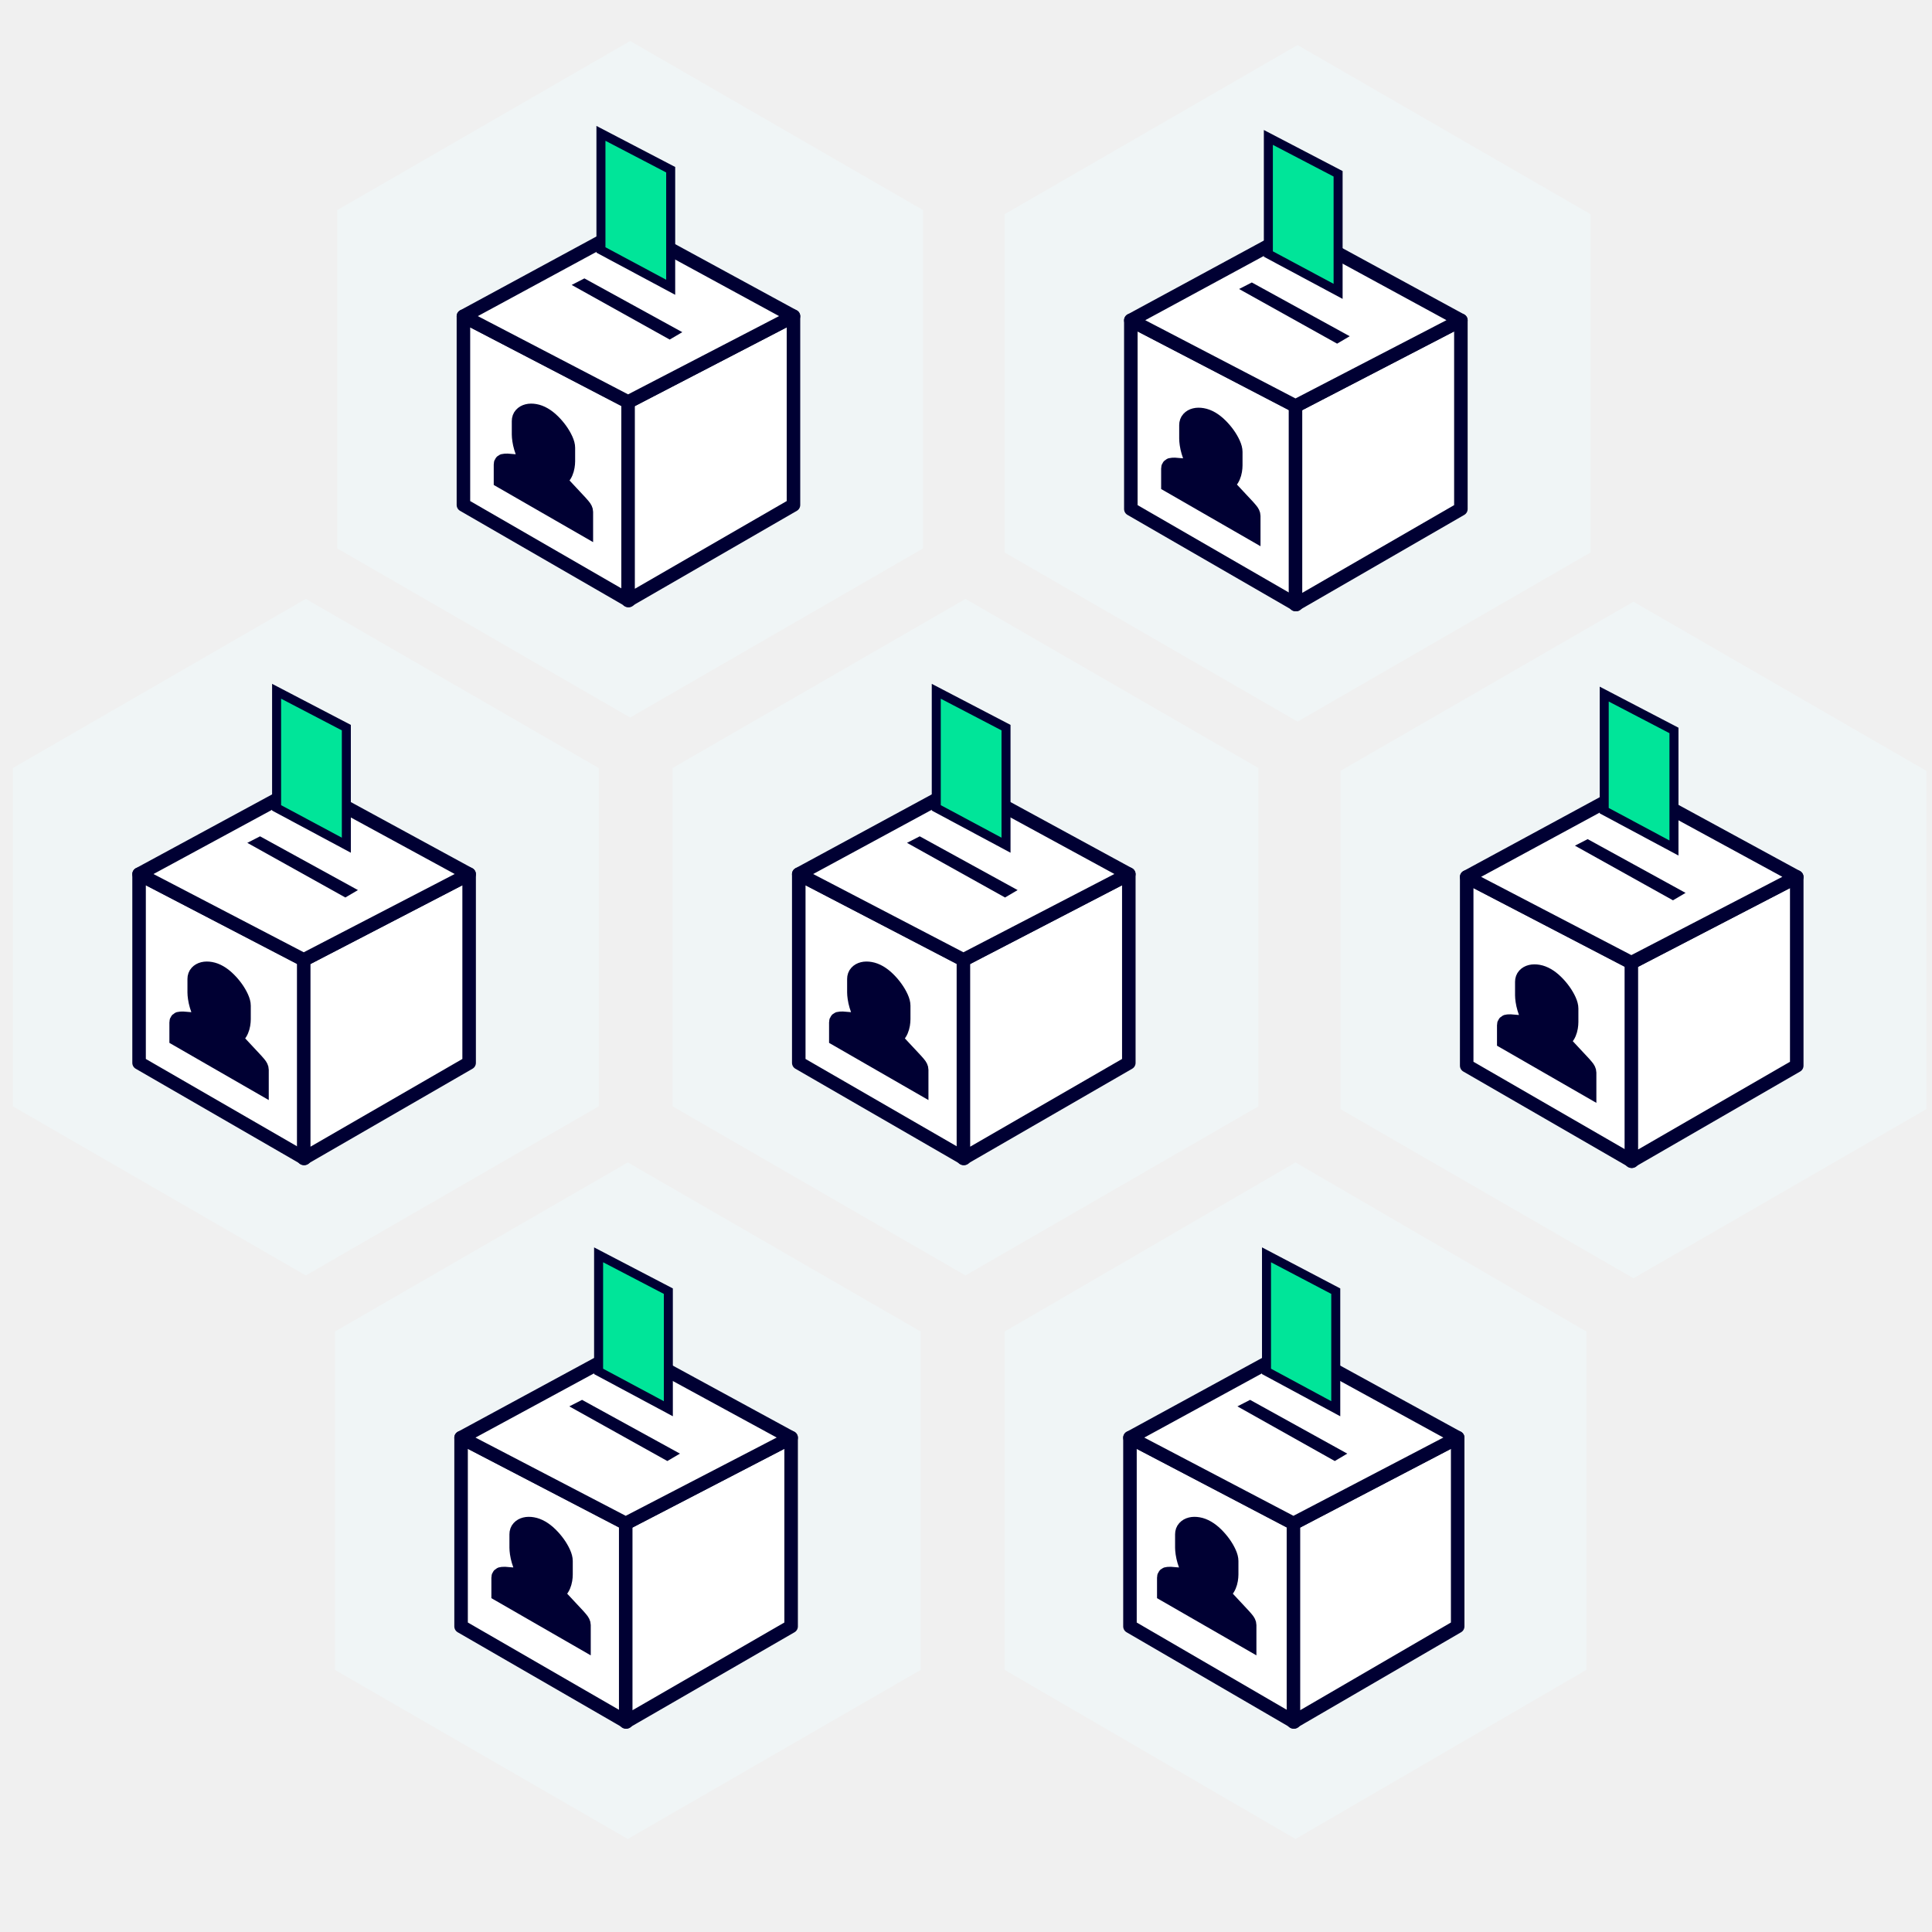
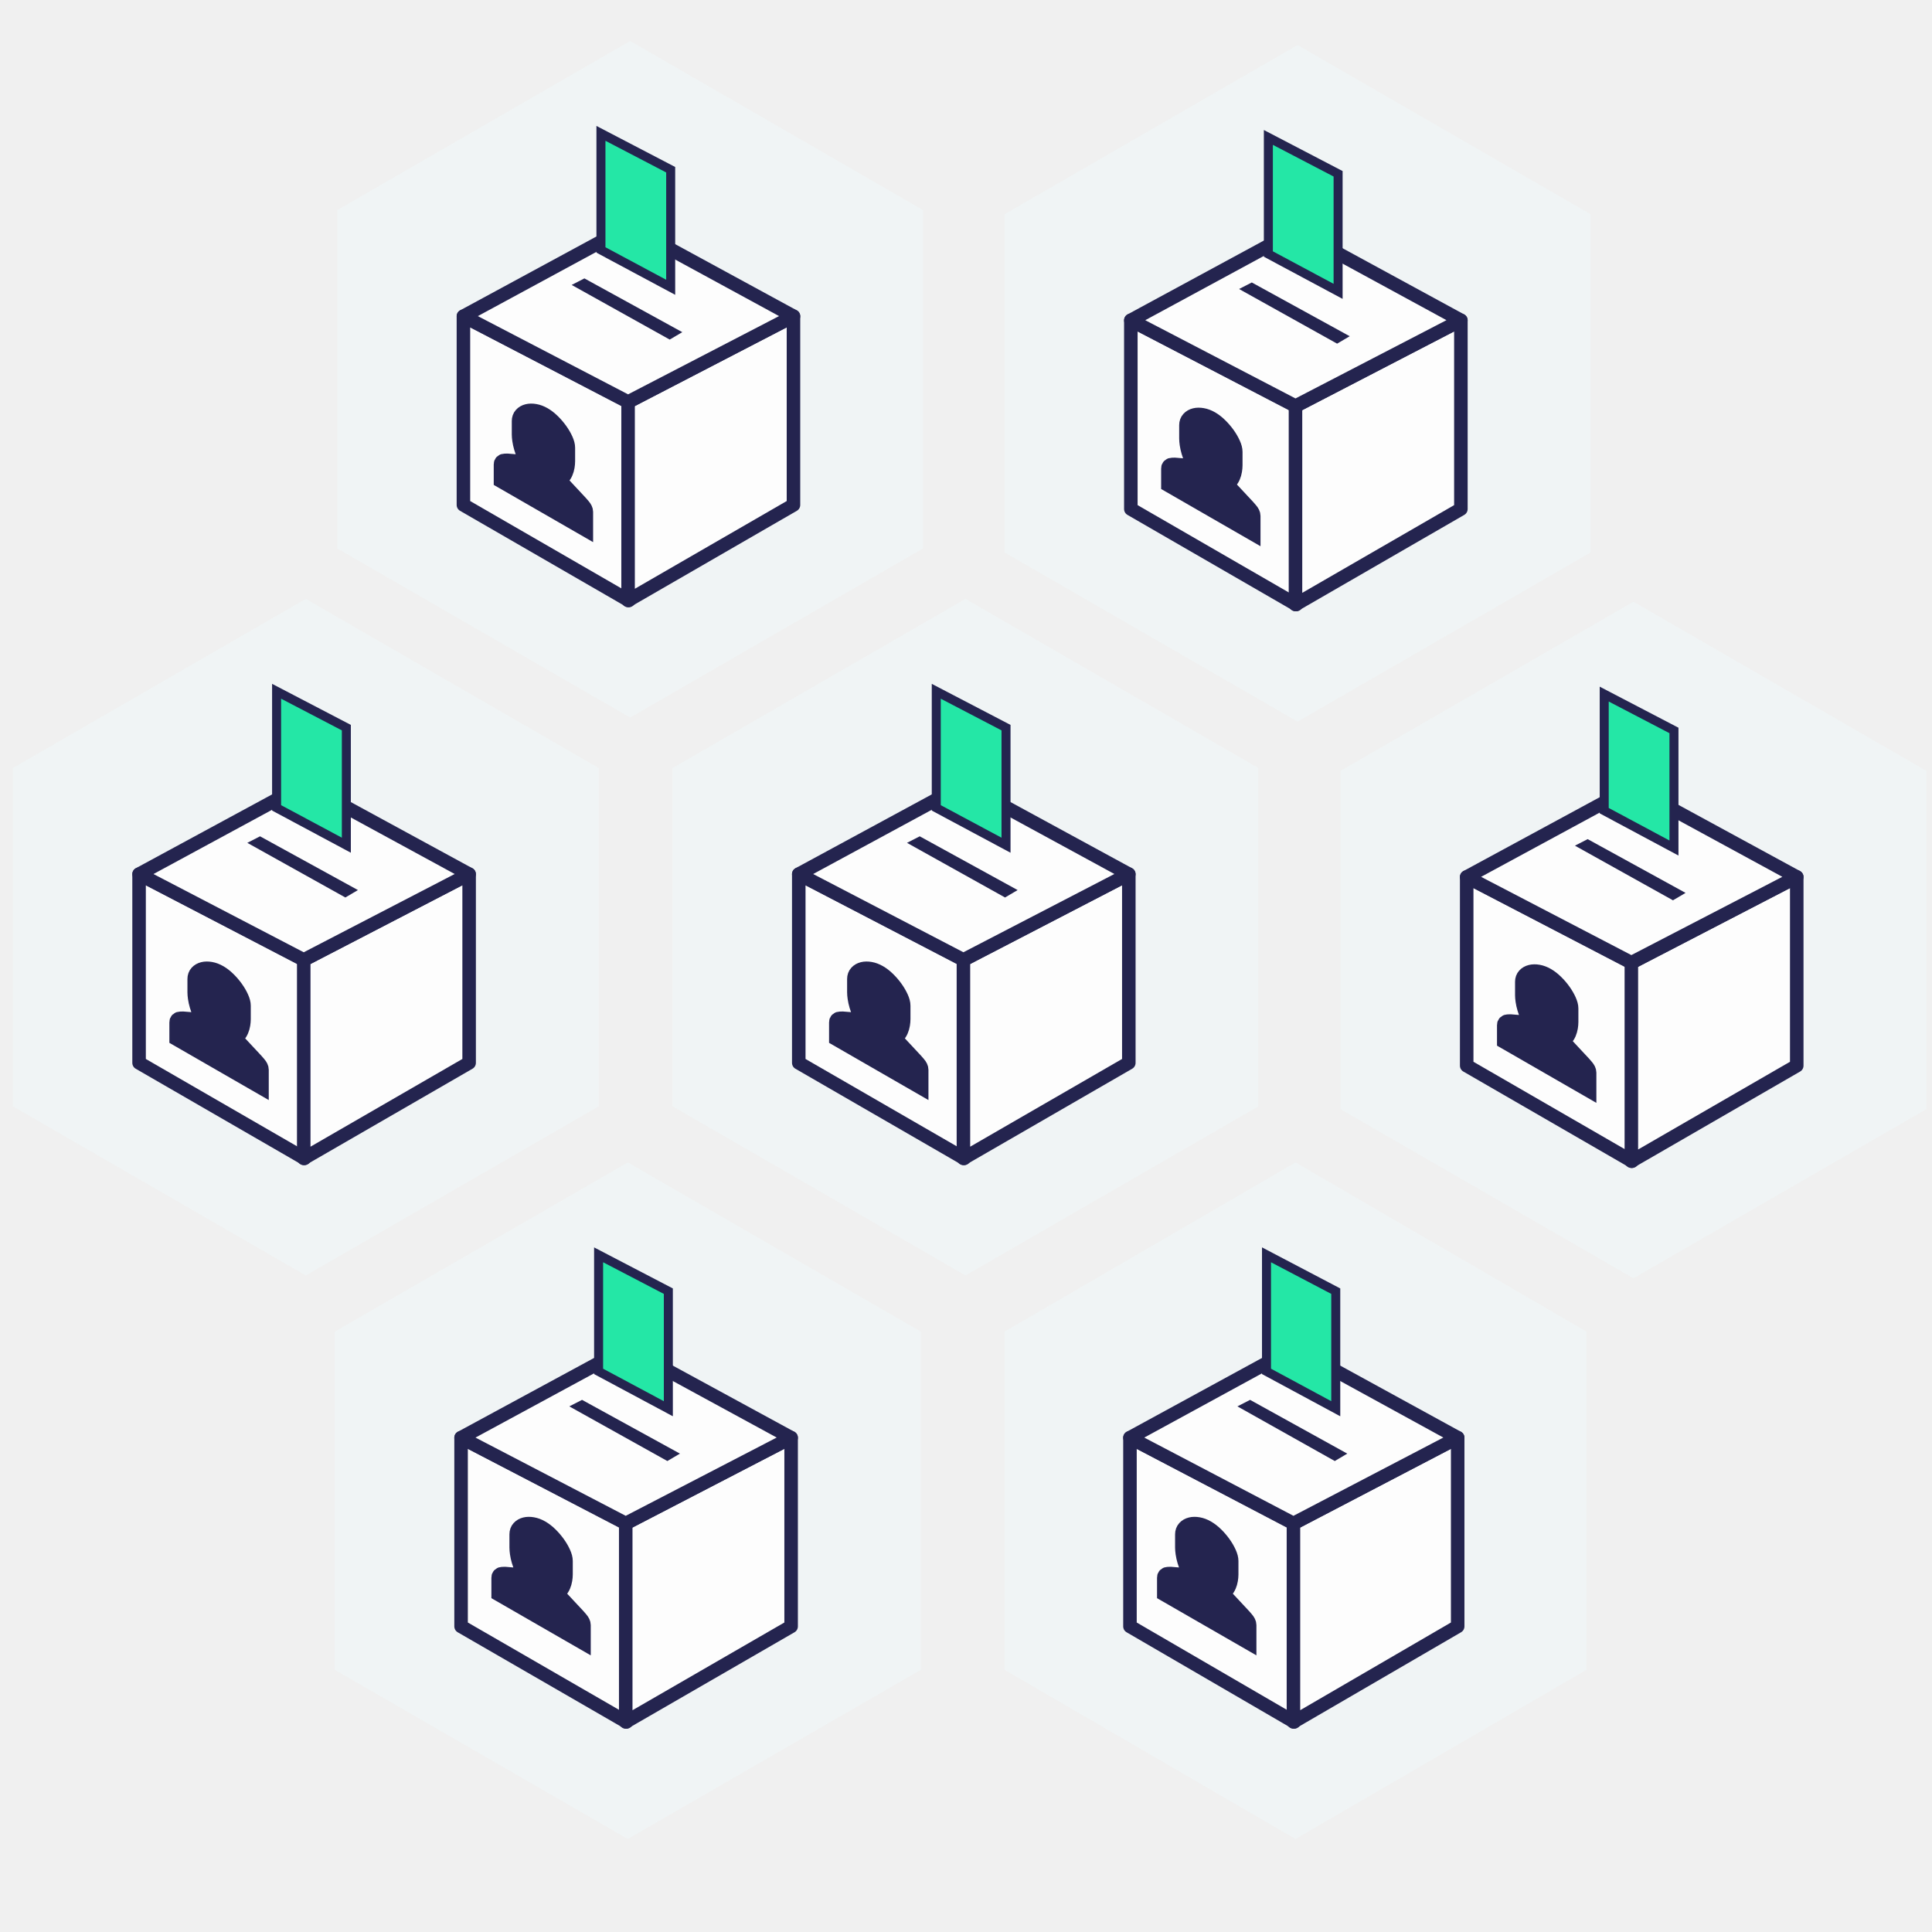
- <svg xmlns="http://www.w3.org/2000/svg" width="150" height="150" viewBox="0 0 150 150" fill="none">
-   <mask id="mask0_555_768" style="mask-type:alpha" maskUnits="userSpaceOnUse" x="0" y="0" width="150" height="150">
-     <rect width="150" height="150" fill="#D9D9D9" />
+ <svg xmlns="http://www.w3.org/2000/svg" fill="none" height="150" viewBox="0 0 150 150" width="150">
+   <mask id="a" height="150" maskUnits="userSpaceOnUse" width="150" x="0" y="0">
+     <path d="m0 0h150v150h-150z" fill="#d9d9d9" />
  </mask>
-   <g mask="url(#mask0_555_768)">
-     <path d="M100.743 3.5L123.487 16.631V42.893L100.743 56.024L78 42.893V16.631L100.743 3.5Z" fill="#F0F5F6" />
-     <path fill-rule="evenodd" clip-rule="evenodd" d="M87.798 24.869V39.521L100.639 46.938V31.526L87.798 24.869Z" fill="white" stroke="#000033" stroke-width="1.05" stroke-linejoin="round" />
-     <path fill-rule="evenodd" clip-rule="evenodd" d="M113.423 24.869V39.521L100.581 46.938V31.526L113.423 24.869Z" fill="white" stroke="#000033" stroke-width="1.05" stroke-linejoin="round" />
-     <path fill-rule="evenodd" clip-rule="evenodd" d="M113.422 24.869L100.581 31.526L87.798 24.869L100.639 17.912L113.422 24.869Z" fill="white" stroke="#000033" stroke-width="1.05" stroke-linejoin="round" />
-     <path fill-rule="evenodd" clip-rule="evenodd" d="M96.201 22.438L103.813 26.681L104.791 26.105L97.191 21.931L96.201 22.438Z" fill="#000033" />
-     <path fill-rule="evenodd" clip-rule="evenodd" d="M98.475 10.67V19.722L103.89 22.621V13.493L98.475 10.67Z" fill="#00E599" stroke="#000033" stroke-width="0.7" />
-     <path d="M48.926 3.184L71.669 16.314V42.576L48.926 55.707L26.183 42.576V16.314L48.926 3.184Z" fill="#F0F5F6" />
-     <path fill-rule="evenodd" clip-rule="evenodd" d="M35.98 24.552V39.205L48.822 46.621V31.21L35.98 24.552Z" fill="white" stroke="#000033" stroke-width="1.05" stroke-linejoin="round" />
-     <path fill-rule="evenodd" clip-rule="evenodd" d="M61.605 24.552V39.205L48.764 46.621V31.21L61.605 24.552Z" fill="white" stroke="#000033" stroke-width="1.05" stroke-linejoin="round" />
-     <path fill-rule="evenodd" clip-rule="evenodd" d="M61.605 24.552L48.764 31.21L35.98 24.552L48.822 17.595L61.605 24.552Z" fill="white" stroke="#000033" stroke-width="1.05" stroke-linejoin="round" />
-     <path fill-rule="evenodd" clip-rule="evenodd" d="M44.384 22.122L51.996 26.364L52.973 25.789L45.373 21.615L44.384 22.122Z" fill="#000033" />
-     <path fill-rule="evenodd" clip-rule="evenodd" d="M46.657 10.354V19.406L52.072 22.304V13.177L46.657 10.354Z" fill="#00E599" stroke="#000033" stroke-width="0.7" />
-     <path d="M126.82 46.719L149.563 59.85V86.112L126.82 99.242L104.076 86.112V59.85L126.82 46.719Z" fill="#F0F5F6" />
-     <path fill-rule="evenodd" clip-rule="evenodd" d="M113.874 68.087V82.739L126.715 90.156V74.744L113.874 68.087Z" fill="white" stroke="#000033" stroke-width="1.05" stroke-linejoin="round" />
-     <path fill-rule="evenodd" clip-rule="evenodd" d="M139.499 68.087V82.739L126.658 90.156V74.744L139.499 68.087Z" fill="white" stroke="#000033" stroke-width="1.05" stroke-linejoin="round" />
-     <path fill-rule="evenodd" clip-rule="evenodd" d="M139.499 68.087L126.657 74.745L113.874 68.087L126.715 61.13L139.499 68.087Z" fill="white" stroke="#000033" stroke-width="1.05" stroke-linejoin="round" />
-     <path fill-rule="evenodd" clip-rule="evenodd" d="M122.277 65.657L129.89 69.9L130.867 69.324L123.267 65.15L122.277 65.657Z" fill="#000033" />
-     <path fill-rule="evenodd" clip-rule="evenodd" d="M124.551 53.889V62.94L129.966 65.839V56.711L124.551 53.889Z" fill="#00E599" stroke="#000033" stroke-width="0.7" />
-     <path d="M74.961 46.5L97.705 59.631V85.893L74.961 99.024L52.218 85.893V59.631L74.961 46.5Z" fill="#F0F5F6" />
-     <path fill-rule="evenodd" clip-rule="evenodd" d="M62.016 67.869V82.521L74.857 89.938V74.526L62.016 67.869Z" fill="white" stroke="#000033" stroke-width="1.05" stroke-linejoin="round" />
-     <path fill-rule="evenodd" clip-rule="evenodd" d="M87.641 67.869V82.521L74.799 89.938V74.526L87.641 67.869Z" fill="white" stroke="#000033" stroke-width="1.05" stroke-linejoin="round" />
-     <path fill-rule="evenodd" clip-rule="evenodd" d="M87.64 67.868L74.799 74.526L62.016 67.868L74.857 60.911L87.64 67.868Z" fill="white" stroke="#000033" stroke-width="1.05" stroke-linejoin="round" />
-     <path fill-rule="evenodd" clip-rule="evenodd" d="M70.419 65.438L78.031 69.681L79.008 69.106L71.408 64.932L70.419 65.438Z" fill="#000033" />
-     <path fill-rule="evenodd" clip-rule="evenodd" d="M72.692 53.671V62.722L78.107 65.621V56.493L72.692 53.671Z" fill="#00E599" stroke="#000033" stroke-width="0.7" />
-     <path d="M100.584 90.253L123.167 103.384V129.646L100.584 142.777L78 129.646V103.384L100.584 90.253Z" fill="#F0F5F6" />
-     <path fill-rule="evenodd" clip-rule="evenodd" d="M87.73 111.622V126.274L100.481 133.691V118.279L87.73 111.622Z" fill="white" stroke="#000033" stroke-width="1.05" stroke-linejoin="round" />
-     <path fill-rule="evenodd" clip-rule="evenodd" d="M113.174 111.622V126.274L100.423 133.691V118.279L113.174 111.622Z" fill="white" stroke="#000033" stroke-width="1.05" stroke-linejoin="round" />
-     <path fill-rule="evenodd" clip-rule="evenodd" d="M113.174 111.622L100.423 118.28L87.73 111.622L100.481 104.665L113.174 111.622Z" fill="white" stroke="#000033" stroke-width="1.05" stroke-linejoin="round" />
-     <path fill-rule="evenodd" clip-rule="evenodd" d="M96.073 109.191L103.632 113.434L104.602 112.859L97.056 108.685L96.073 109.191Z" fill="#000033" />
-     <path fill-rule="evenodd" clip-rule="evenodd" d="M98.331 97.424V106.475L103.708 109.374V100.246L98.331 97.424Z" fill="#00E599" stroke="#000033" stroke-width="0.7" />
-     <path d="M48.743 90.253L71.487 103.384V129.646L48.743 142.777L26 129.646V103.384L48.743 90.253Z" fill="#F0F5F6" />
-     <path fill-rule="evenodd" clip-rule="evenodd" d="M35.798 111.622V126.274L48.639 133.691V118.279L35.798 111.622Z" fill="white" stroke="#000033" stroke-width="1.05" stroke-linejoin="round" />
-     <path fill-rule="evenodd" clip-rule="evenodd" d="M61.423 111.622V126.274L48.581 133.691V118.279L61.423 111.622Z" fill="white" stroke="#000033" stroke-width="1.05" stroke-linejoin="round" />
-     <path fill-rule="evenodd" clip-rule="evenodd" d="M61.422 111.622L48.581 118.279L35.798 111.622L48.639 104.665L61.422 111.622Z" fill="white" stroke="#000033" stroke-width="1.05" stroke-linejoin="round" />
-     <path fill-rule="evenodd" clip-rule="evenodd" d="M44.201 109.191L51.813 113.434L52.791 112.859L45.191 108.685L44.201 109.191Z" fill="#000033" />
-     <path fill-rule="evenodd" clip-rule="evenodd" d="M46.475 97.424V106.475L51.89 109.374V100.246L46.475 97.424Z" fill="#00E599" stroke="#000033" stroke-width="0.7" />
-     <path d="M23.743 46.5L46.487 59.631V85.893L23.743 99.024L1 85.893V59.631L23.743 46.5Z" fill="#F0F5F6" />
-     <path fill-rule="evenodd" clip-rule="evenodd" d="M10.798 67.869V82.521L23.639 89.938V74.526L10.798 67.869Z" fill="white" stroke="#000033" stroke-width="1.05" stroke-linejoin="round" />
-     <path fill-rule="evenodd" clip-rule="evenodd" d="M36.423 67.869V82.521L23.581 89.938V74.526L36.423 67.869Z" fill="white" stroke="#000033" stroke-width="1.05" stroke-linejoin="round" />
-     <path fill-rule="evenodd" clip-rule="evenodd" d="M36.422 67.869L23.581 74.526L10.798 67.869L23.639 60.912L36.422 67.869Z" fill="white" stroke="#000033" stroke-width="1.05" stroke-linejoin="round" />
-     <path fill-rule="evenodd" clip-rule="evenodd" d="M19.201 65.438L26.813 69.681L27.791 69.106L20.191 64.932L19.201 65.438Z" fill="#000033" />
-     <path fill-rule="evenodd" clip-rule="evenodd" d="M21.475 53.67V62.722L26.89 65.621V56.493L21.475 53.67Z" fill="#00E599" stroke="#000033" stroke-width="0.7" />
-     <path d="M20.21 84.273V83.056C20.21 82.934 20.144 82.797 20.013 82.645C19.881 82.494 19.816 82.418 19.816 82.418L18.07 80.545C18.207 80.511 18.324 80.443 18.42 80.339C18.516 80.236 18.593 80.115 18.651 79.977C18.71 79.838 18.752 79.694 18.777 79.543C18.802 79.392 18.814 79.254 18.814 79.127V78.084C18.814 77.909 18.761 77.705 18.655 77.47C18.548 77.234 18.411 76.999 18.242 76.762C18.073 76.526 17.881 76.302 17.666 76.092C17.451 75.881 17.233 75.712 17.012 75.585C16.791 75.457 16.572 75.375 16.355 75.337C16.138 75.299 15.945 75.301 15.776 75.343C15.607 75.385 15.47 75.463 15.366 75.577C15.262 75.691 15.21 75.835 15.21 76.009V77.053C15.21 77.166 15.222 77.311 15.247 77.489C15.272 77.666 15.315 77.858 15.375 78.065C15.436 78.271 15.514 78.485 15.61 78.706C15.706 78.926 15.825 79.136 15.967 79.335L14.208 79.191C14.208 79.191 14.141 79.192 14.008 79.196C13.874 79.2 13.808 79.258 13.808 79.371V80.588L20.21 84.273Z" fill="#000033" stroke="#000033" stroke-width="1.313" />
-     <path d="M123.285 84.491V83.274C123.285 83.152 123.219 83.015 123.088 82.864C122.956 82.712 122.891 82.636 122.891 82.636L121.145 80.763C121.282 80.73 121.399 80.661 121.495 80.557C121.591 80.454 121.668 80.333 121.727 80.195C121.785 80.057 121.827 79.912 121.852 79.761C121.877 79.61 121.889 79.472 121.889 79.346V78.302C121.889 78.128 121.836 77.923 121.73 77.688C121.623 77.453 121.486 77.217 121.317 76.981C121.148 76.744 120.956 76.52 120.741 76.31C120.526 76.099 120.308 75.93 120.087 75.803C119.866 75.676 119.647 75.593 119.43 75.555C119.213 75.517 119.02 75.519 118.851 75.561C118.682 75.603 118.545 75.681 118.441 75.795C118.337 75.909 118.285 76.053 118.285 76.227V77.271C118.285 77.384 118.297 77.529 118.322 77.707C118.347 77.884 118.39 78.076 118.451 78.283C118.511 78.49 118.589 78.703 118.685 78.924C118.781 79.144 118.9 79.354 119.042 79.553L117.283 79.409C117.283 79.409 117.217 79.411 117.083 79.414C116.95 79.418 116.883 79.476 116.883 79.589V80.807L123.285 84.491Z" fill="#000033" stroke="#000033" stroke-width="1.313" />
-     <path d="M96.891 127.386V126.169C96.891 126.047 96.825 125.91 96.693 125.758C96.562 125.606 96.496 125.531 96.496 125.531L94.75 123.658C94.888 123.624 95.005 123.555 95.101 123.452C95.197 123.348 95.274 123.227 95.332 123.089C95.391 122.951 95.432 122.807 95.457 122.656C95.482 122.505 95.495 122.366 95.495 122.24V121.196C95.495 121.022 95.442 120.818 95.335 120.583C95.229 120.347 95.091 120.111 94.922 119.875C94.753 119.639 94.561 119.415 94.347 119.204C94.132 118.994 93.914 118.825 93.692 118.698C93.471 118.57 93.252 118.488 93.035 118.45C92.818 118.412 92.626 118.414 92.457 118.456C92.287 118.498 92.151 118.576 92.047 118.69C91.942 118.804 91.89 118.948 91.89 119.122V120.165C91.89 120.279 91.903 120.424 91.928 120.601C91.953 120.779 91.996 120.971 92.056 121.178C92.117 121.384 92.195 121.598 92.291 121.818C92.387 122.039 92.505 122.249 92.647 122.448L90.889 122.303C90.889 122.303 90.822 122.305 90.689 122.309C90.555 122.312 90.488 122.371 90.488 122.484V123.701L96.891 127.386Z" fill="#000033" stroke="#000033" stroke-width="1.313" />
-     <path d="M45.209 127.386V126.169C45.209 126.047 45.143 125.91 45.012 125.758C44.88 125.606 44.815 125.531 44.815 125.531L43.069 123.658C43.206 123.624 43.323 123.555 43.419 123.452C43.515 123.348 43.592 123.227 43.651 123.089C43.709 122.951 43.751 122.807 43.776 122.656C43.801 122.505 43.813 122.366 43.813 122.24V121.196C43.813 121.022 43.76 120.818 43.654 120.583C43.547 120.347 43.41 120.111 43.241 119.875C43.072 119.639 42.88 119.415 42.665 119.204C42.45 118.994 42.232 118.825 42.011 118.698C41.79 118.57 41.571 118.488 41.354 118.45C41.137 118.412 40.944 118.414 40.775 118.456C40.606 118.498 40.469 118.576 40.365 118.69C40.261 118.804 40.209 118.948 40.209 119.122V120.165C40.209 120.279 40.221 120.424 40.246 120.601C40.271 120.779 40.314 120.971 40.374 121.178C40.435 121.384 40.513 121.598 40.609 121.818C40.705 122.039 40.824 122.249 40.966 122.448L39.207 122.303C39.207 122.303 39.14 122.305 39.007 122.309C38.873 122.312 38.807 122.371 38.807 122.484V123.701L45.209 127.386Z" fill="#000033" stroke="#000033" stroke-width="1.313" />
-     <path d="M97.209 41.273V40.055C97.209 39.933 97.143 39.797 97.012 39.645C96.88 39.493 96.815 39.417 96.815 39.417L95.069 37.545C95.206 37.511 95.323 37.442 95.419 37.339C95.515 37.235 95.592 37.114 95.65 36.976C95.709 36.838 95.751 36.693 95.776 36.542C95.801 36.392 95.813 36.253 95.813 36.127V35.083C95.813 34.909 95.76 34.704 95.654 34.469C95.547 34.234 95.41 33.998 95.241 33.762C95.072 33.525 94.88 33.302 94.665 33.091C94.45 32.88 94.232 32.712 94.011 32.584C93.79 32.457 93.571 32.374 93.354 32.337C93.137 32.299 92.944 32.301 92.775 32.343C92.606 32.385 92.469 32.462 92.365 32.576C92.261 32.69 92.209 32.834 92.209 33.008V34.052C92.209 34.165 92.221 34.311 92.246 34.488C92.271 34.666 92.314 34.858 92.374 35.064C92.435 35.271 92.513 35.484 92.609 35.705C92.705 35.925 92.824 36.135 92.966 36.334L91.207 36.19C91.207 36.19 91.14 36.192 91.007 36.195C90.873 36.199 90.807 36.257 90.807 36.37V37.588L97.209 41.273Z" fill="#000033" stroke="#000033" stroke-width="1.313" />
-     <path d="M45.392 40.956V39.739C45.392 39.617 45.327 39.48 45.195 39.328C45.064 39.177 44.998 39.101 44.998 39.101L43.252 37.228C43.39 37.194 43.507 37.126 43.603 37.022C43.699 36.919 43.776 36.798 43.834 36.66C43.892 36.521 43.934 36.377 43.959 36.226C43.984 36.075 43.997 35.937 43.997 35.81V34.767C43.997 34.593 43.944 34.388 43.837 34.153C43.731 33.918 43.593 33.682 43.424 33.445C43.255 33.209 43.063 32.985 42.849 32.775C42.634 32.564 42.416 32.395 42.194 32.268C41.973 32.141 41.754 32.058 41.537 32.02C41.32 31.982 41.127 31.984 40.959 32.026C40.789 32.068 40.653 32.146 40.548 32.26C40.444 32.374 40.392 32.518 40.392 32.692V33.736C40.392 33.849 40.405 33.994 40.43 34.172C40.455 34.349 40.497 34.541 40.558 34.748C40.618 34.955 40.697 35.168 40.793 35.389C40.889 35.609 41.008 35.819 41.149 36.018L39.391 35.874C39.391 35.874 39.324 35.875 39.191 35.879C39.057 35.883 38.99 35.941 38.99 36.054V37.272L45.392 40.956Z" fill="#000033" stroke="#000033" stroke-width="1.313" />
-     <path d="M71.428 84.273V83.055C71.428 82.933 71.362 82.797 71.231 82.645C71.099 82.493 71.033 82.417 71.033 82.417L69.287 80.545C69.425 80.511 69.542 80.442 69.638 80.339C69.734 80.235 69.811 80.114 69.869 79.976C69.928 79.838 69.969 79.693 69.995 79.542C70.019 79.391 70.032 79.253 70.032 79.127V78.083C70.032 77.909 69.979 77.704 69.872 77.469C69.766 77.234 69.628 76.998 69.459 76.762C69.29 76.525 69.099 76.302 68.884 76.091C68.669 75.88 68.451 75.712 68.23 75.584C68.008 75.457 67.79 75.374 67.573 75.337C67.356 75.299 67.163 75.301 66.994 75.343C66.825 75.385 66.688 75.463 66.584 75.576C66.479 75.69 66.427 75.834 66.427 76.008V77.052C66.427 77.165 66.44 77.311 66.465 77.488C66.49 77.666 66.533 77.858 66.593 78.064C66.654 78.271 66.732 78.484 66.828 78.705C66.924 78.925 67.043 79.135 67.184 79.334L65.426 79.19C65.426 79.19 65.359 79.192 65.226 79.195C65.092 79.199 65.025 79.257 65.025 79.371V80.588L71.428 84.273Z" fill="#000033" stroke="#000033" stroke-width="1.313" />
+   <g mask="url(#a)">
+     <path d="m100.743 3.5 22.744 13.131v26.262l-22.744 13.131-22.743-13.131v-26.262z" fill="#f0f5f6" />
+     <path d="m87.798 24.869v14.652l12.841 7.417v-15.412z" style="fill-rule:evenodd;clip-rule:evenodd;fill:#fff;stroke:#003;stroke-width:1.05;stroke-linejoin:round" />
+     <path d="m113.423 24.869v14.652l-12.842 7.417v-15.412z" style="fill-rule:evenodd;clip-rule:evenodd;fill:#fff;stroke:#003;stroke-width:1.05;stroke-linejoin:round" />
+     <path d="m113.422 24.869-12.841 6.657-12.783-6.657 12.841-6.957z" style="fill-rule:evenodd;clip-rule:evenodd;fill:#fff;stroke:#003;stroke-width:1.05;stroke-linejoin:round" />
+     <path clip-rule="evenodd" d="m96.201 22.438 7.612 4.243.978-.576-7.601-4.174z" fill="#003" fill-rule="evenodd" />
+     <path clip-rule="evenodd" d="m98.475 10.67v9.052l5.415 2.899v-9.128z" fill="#00e599" fill-rule="evenodd" stroke="#003" stroke-width=".7" />
+     <path d="m48.926 3.184 22.744 13.131v26.262l-22.744 13.131-22.743-13.131v-26.262z" fill="#f0f5f6" />
+     <path d="m35.98 24.552v14.652l12.841 7.417v-15.412z" style="fill-rule:evenodd;clip-rule:evenodd;fill:#fff;stroke:#003;stroke-width:1.05;stroke-linejoin:round" />
+     <path d="m61.605 24.552v14.652l-12.841 7.417v-15.412z" style="fill-rule:evenodd;clip-rule:evenodd;fill:#fff;stroke:#003;stroke-width:1.05;stroke-linejoin:round" />
+     <path d="m61.605 24.552-12.841 6.657-12.783-6.657 12.841-6.957z" style="fill-rule:evenodd;clip-rule:evenodd;fill:#fff;stroke:#003;stroke-width:1.05;stroke-linejoin:round" />
+     <path clip-rule="evenodd" d="m44.384 22.122 7.612 4.243.977-.576-7.6-4.174z" fill="#003" fill-rule="evenodd" />
+     <path clip-rule="evenodd" d="m46.657 10.354v9.052l5.415 2.899v-9.128z" fill="#00e599" fill-rule="evenodd" stroke="#003" stroke-width=".7" />
+     <path d="m126.82 46.719 22.743 13.131v26.262l-22.743 13.131-22.744-13.131v-26.262z" fill="#f0f5f6" />
+     <path d="m113.874 68.087v14.652l12.841 7.417v-15.412z" style="fill-rule:evenodd;clip-rule:evenodd;fill:#fff;stroke:#003;stroke-width:1.05;stroke-linejoin:round" />
+     <path d="m139.499 68.087v14.652l-12.841 7.417v-15.412z" style="fill-rule:evenodd;clip-rule:evenodd;fill:#fff;stroke:#003;stroke-width:1.05;stroke-linejoin:round" />
+     <path d="m139.499 68.087-12.842 6.657-12.783-6.657 12.841-6.957z" style="fill-rule:evenodd;clip-rule:evenodd;fill:#fff;stroke:#003;stroke-width:1.05;stroke-linejoin:round" />
+     <path clip-rule="evenodd" d="m122.277 65.657 7.613 4.243.977-.576-7.6-4.174z" fill="#003" fill-rule="evenodd" />
+     <path clip-rule="evenodd" d="m124.551 53.889v9.052l5.415 2.899v-9.128z" fill="#00e599" fill-rule="evenodd" stroke="#003" stroke-width=".7" />
+     <path d="m74.961 46.5 22.743 13.131v26.262l-22.743 13.131-22.743-13.131v-26.262z" fill="#f0f5f6" />
+     <path d="m62.016 67.869v14.652l12.841 7.417v-15.412z" style="fill-rule:evenodd;clip-rule:evenodd;fill:#fff;stroke:#003;stroke-width:1.05;stroke-linejoin:round" />
+     <path d="m87.641 67.869v14.652l-12.841 7.417v-15.412z" style="fill-rule:evenodd;clip-rule:evenodd;fill:#fff;stroke:#003;stroke-width:1.05;stroke-linejoin:round" />
+     <path d="m87.64 67.868-12.841 6.657-12.783-6.657 12.841-6.957z" style="fill-rule:evenodd;clip-rule:evenodd;fill:#fff;stroke:#003;stroke-width:1.05;stroke-linejoin:round" />
+     <path clip-rule="evenodd" d="m70.419 65.438 7.612 4.243.977-.576-7.6-4.174z" fill="#003" fill-rule="evenodd" />
+     <path clip-rule="evenodd" d="m72.692 53.671v9.052l5.415 2.899v-9.128z" fill="#00e599" fill-rule="evenodd" stroke="#003" stroke-width=".7" />
+     <path d="m100.584 90.253 22.583 13.131v26.262l-22.583 13.131-22.584-13.131v-26.262z" fill="#f0f5f6" />
+     <path d="m87.73 111.622v14.652l12.752 7.417v-15.412z" style="fill-rule:evenodd;clip-rule:evenodd;fill:#fff;stroke:#003;stroke-width:1.05;stroke-linejoin:round" />
+     <path d="m113.174 111.622v14.652l-12.751 7.417v-15.412z" style="fill-rule:evenodd;clip-rule:evenodd;fill:#fff;stroke:#003;stroke-width:1.05;stroke-linejoin:round" />
+     <path d="m113.174 111.622-12.751 6.658-12.694-6.658 12.752-6.957z" style="fill-rule:evenodd;clip-rule:evenodd;fill:#fff;stroke:#003;stroke-width:1.05;stroke-linejoin:round" />
+     <path clip-rule="evenodd" d="m96.073 109.191 7.559 4.243.97-.575-7.546-4.174z" fill="#003" fill-rule="evenodd" />
+     <path clip-rule="evenodd" d="m98.331 97.424v9.051l5.377 2.899v-9.128z" fill="#00e599" fill-rule="evenodd" stroke="#003" stroke-width=".7" />
+     <path d="m48.743 90.253 22.743 13.131v26.262l-22.743 13.131-22.743-13.131v-26.262z" fill="#f0f5f6" />
+     <path d="m35.798 111.622v14.652l12.841 7.417v-15.412z" style="fill-rule:evenodd;clip-rule:evenodd;fill:#fff;stroke:#003;stroke-width:1.05;stroke-linejoin:round" />
+     <path d="m61.423 111.622v14.652l-12.841 7.417v-15.412z" style="fill-rule:evenodd;clip-rule:evenodd;fill:#fff;stroke:#003;stroke-width:1.05;stroke-linejoin:round" />
+     <path d="m61.422 111.622-12.841 6.657-12.783-6.657 12.841-6.957z" style="fill-rule:evenodd;clip-rule:evenodd;fill:#fff;stroke:#003;stroke-width:1.05;stroke-linejoin:round" />
+     <path clip-rule="evenodd" d="m44.201 109.191 7.612 4.243.977-.575-7.6-4.174z" fill="#003" fill-rule="evenodd" />
+     <path clip-rule="evenodd" d="m46.475 97.424v9.051l5.415 2.899v-9.128z" fill="#00e599" fill-rule="evenodd" stroke="#003" stroke-width=".7" />
+     <path d="m23.743 46.5 22.743 13.131v26.262l-22.743 13.131-22.743-13.131v-26.262z" fill="#f0f5f6" />
+     <path d="m10.798 67.869v14.652l12.841 7.417v-15.412z" style="fill-rule:evenodd;clip-rule:evenodd;fill:#fff;stroke:#003;stroke-width:1.05;stroke-linejoin:round" />
+     <path d="m36.423 67.869v14.652l-12.841 7.417v-15.412z" style="fill-rule:evenodd;clip-rule:evenodd;fill:#fff;stroke:#003;stroke-width:1.05;stroke-linejoin:round" />
+     <path d="m36.422 67.869-12.841 6.657-12.783-6.657 12.841-6.957z" style="fill-rule:evenodd;clip-rule:evenodd;fill:#fff;stroke:#003;stroke-width:1.05;stroke-linejoin:round" />
+     <path clip-rule="evenodd" d="m19.201 65.438 7.612 4.243.977-.576-7.6-4.174z" fill="#003" fill-rule="evenodd" />
+     <g stroke="#003">
+       <path clip-rule="evenodd" d="m21.475 53.67v9.052l5.415 2.899v-9.128z" fill="#00e599" fill-rule="evenodd" stroke-width=".7" />
+       <path d="m20.21 84.273v-1.217c0-.122-.066-.259-.197-.41s-.197-.228-.197-.228l-1.746-1.873c.138-.034.255-.102.35-.206.096-.104.173-.224.232-.363s.1-.283.125-.434c.025-.151.037-.289.037-.415v-1.044c0-.174-.053-.379-.16-.614-.106-.235-.244-.471-.413-.708-.169-.236-.361-.46-.576-.671-.215-.211-.433-.38-.654-.507-.221-.127-.44-.21-.657-.248-.217-.038-.41-.036-.579.006-.169.042-.306.12-.41.234-.104.114-.156.258-.156.432v1.044c0 .113.013.258.037.436.025.177.068.37.128.576s.139.42.235.641.215.43.357.629l-1.759-.144s-.067.002-.2.005c-.134.004-.2.062-.2.175v1.217z" fill="#003" stroke-width="1.313" />
+       <path d="m123.285 84.491v-1.217c0-.122-.066-.259-.197-.41-.132-.152-.197-.228-.197-.228l-1.746-1.873c.137-.034.254-.103.35-.206s.173-.224.232-.363c.058-.138.1-.283.125-.433.025-.151.037-.289.037-.416v-1.044c0-.174-.053-.379-.159-.614-.107-.235-.244-.471-.413-.708s-.361-.46-.576-.671c-.215-.211-.433-.38-.654-.507s-.44-.21-.657-.248-.41-.036-.579.006c-.169.042-.306.12-.41.234-.104.114-.156.258-.156.432v1.044c0 .113.012.258.037.436s.068.369.129.576c.06.207.138.42.234.641s.215.43.357.629l-1.759-.144s-.066.002-.2.005c-.133.004-.2.062-.2.175v1.217z" fill="#003" stroke-width="1.313" />
+       <path d="m96.891 127.386v-1.217c0-.122-.066-.259-.197-.411-.131-.152-.197-.227-.197-.227l-1.746-1.873c.138-.034.255-.103.35-.206.096-.104.173-.225.232-.363s.1-.282.125-.433c.025-.151.038-.29.038-.416v-1.044c0-.174-.053-.378-.16-.613-.106-.236-.244-.472-.413-.708-.169-.236-.361-.46-.576-.671-.215-.21-.433-.379-.654-.506-.221-.128-.44-.21-.657-.248s-.41-.036-.579.006-.306.12-.41.234-.157.258-.157.432v1.043c0 .114.013.259.038.436.025.178.068.37.128.577.06.206.139.42.235.64.096.221.215.431.357.63l-1.759-.145s-.067.002-.2.006c-.134.003-.2.062-.2.175v1.217z" fill="#003" stroke-width="1.313" />
+       <path d="m45.209 127.386v-1.217c0-.122-.066-.259-.197-.411s-.197-.227-.197-.227l-1.746-1.873c.138-.034.255-.103.35-.206.096-.104.173-.225.232-.363s.1-.282.125-.433.038-.29.038-.416v-1.044c0-.174-.053-.378-.16-.613-.106-.236-.244-.472-.413-.708s-.361-.46-.576-.671c-.215-.21-.433-.379-.654-.506-.221-.128-.44-.21-.657-.248-.217-.038-.41-.036-.579.006-.169.042-.306.12-.41.234-.104.114-.156.258-.156.432v1.043c0 .114.013.259.037.436.025.178.068.37.128.577.06.206.139.42.235.64.096.221.215.431.357.63l-1.758-.145s-.067.002-.2.006c-.134.003-.2.062-.2.175v1.217z" fill="#003" stroke-width="1.313" />
+       <path d="m97.209 41.273v-1.218c0-.122-.066-.259-.197-.41-.131-.152-.197-.228-.197-.228l-1.746-1.873c.138-.034.255-.102.35-.206.096-.104.173-.224.232-.363s.1-.283.125-.434.038-.289.038-.415v-1.044c0-.174-.053-.379-.16-.614s-.244-.471-.413-.707c-.169-.236-.361-.46-.576-.671-.215-.211-.433-.38-.654-.507-.221-.127-.44-.21-.657-.248-.217-.038-.41-.036-.579.006-.169.042-.306.12-.41.234-.104.114-.157.258-.157.432v1.044c0 .113.013.258.037.436.025.177.068.37.128.576s.139.42.235.641c.096.221.215.43.357.629l-1.758-.144s-.067.002-.2.005c-.134.004-.2.062-.2.175v1.217z" fill="#003" stroke-width="1.313" />
+       <path d="m45.392 40.956v-1.218c0-.122-.066-.259-.197-.41-.131-.152-.197-.228-.197-.228l-1.746-1.873c.138-.034.255-.102.35-.206.096-.104.173-.224.232-.363s.1-.283.125-.434.037-.289.037-.415v-1.044c0-.174-.053-.379-.16-.614-.106-.235-.244-.471-.413-.707-.169-.236-.361-.46-.576-.671-.215-.211-.433-.38-.654-.507-.221-.127-.44-.21-.657-.248-.217-.038-.41-.036-.579.006-.169.042-.306.12-.41.234-.104.114-.156.258-.156.432v1.044c0 .113.013.258.037.436.025.177.068.37.128.576s.139.42.235.641c.096.221.215.43.357.629l-1.758-.144s-.067.002-.2.005c-.134.004-.2.062-.2.175v1.217z" fill="#003" stroke-width="1.313" />
+       <path d="m71.428 84.273v-1.218c0-.122-.066-.259-.197-.41-.132-.152-.197-.228-.197-.228l-1.746-1.873c.138-.034.255-.102.35-.206.096-.104.173-.224.232-.363s.1-.283.125-.434c.025-.151.037-.289.037-.415v-1.044c0-.174-.053-.379-.16-.614s-.244-.471-.413-.707c-.169-.236-.361-.46-.576-.671-.215-.211-.433-.38-.654-.507-.221-.127-.44-.21-.657-.248-.217-.038-.41-.036-.579.006-.169.042-.306.12-.41.234-.104.114-.157.258-.157.432v1.044c0 .113.013.258.038.436s.068.37.128.576.139.42.235.641c.096.221.215.43.357.629l-1.759-.144s-.067.002-.2.005c-.134.004-.2.062-.2.175v1.217z" fill="#003" stroke-width="1.313" />
+     </g>
  </g>
</svg>
